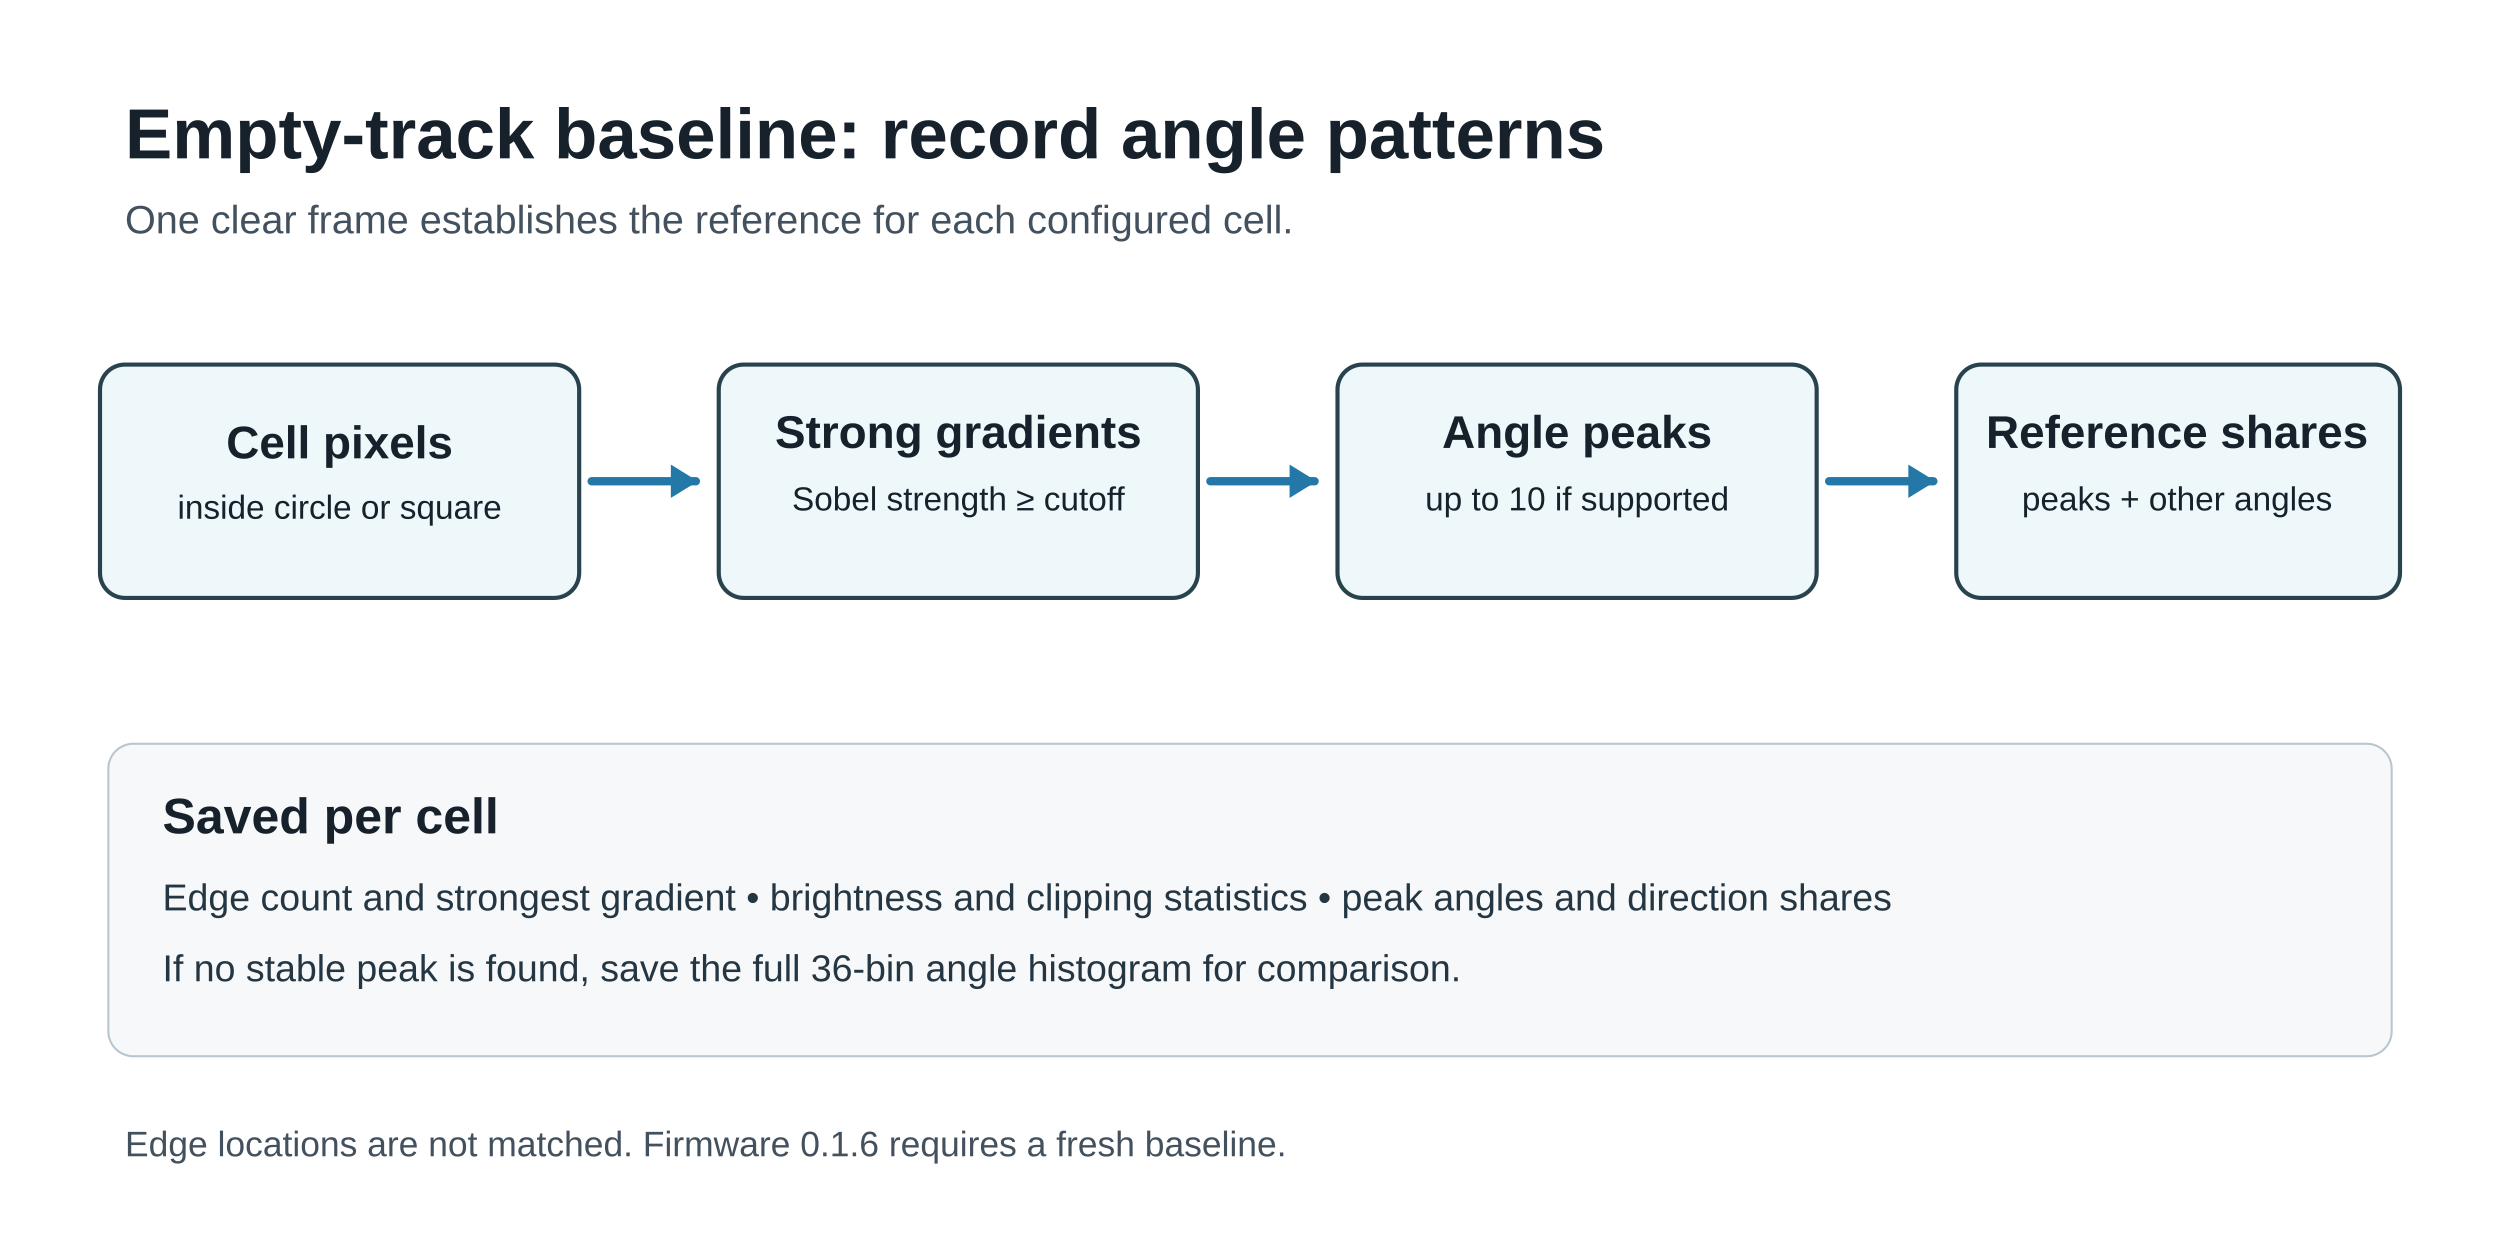
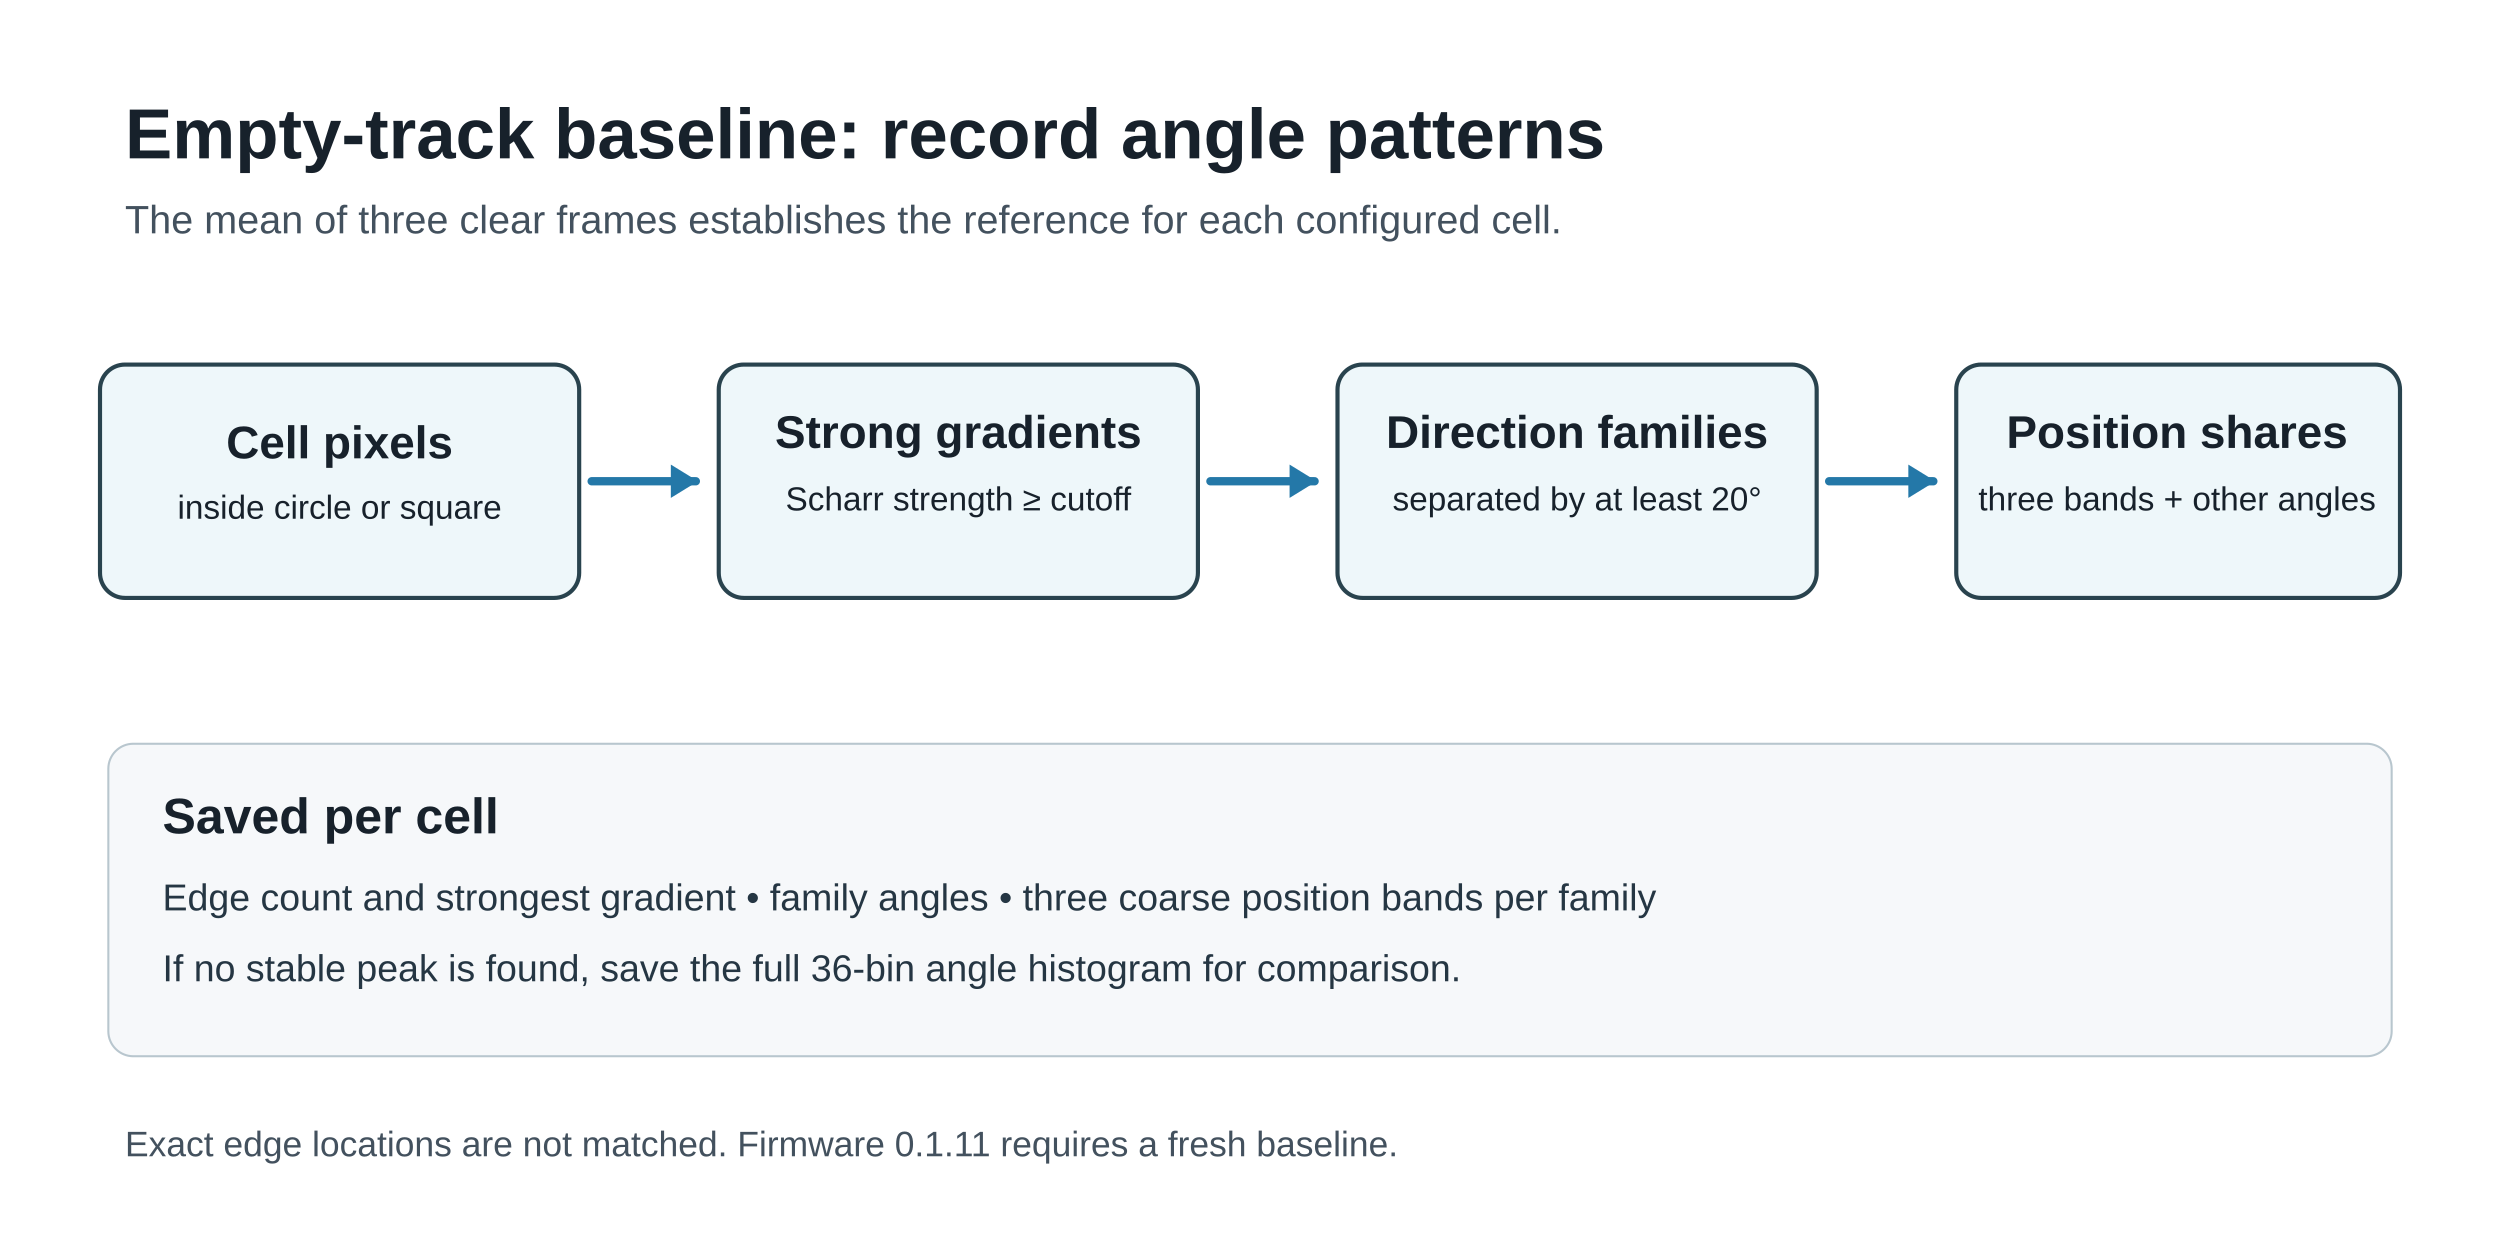
<svg xmlns="http://www.w3.org/2000/svg" width="1200" height="600" viewBox="0 0 1200 600" role="img" aria-labelledby="title desc">
  <rect width="1200" height="600" fill="#ffffff" />
  <text x="60" y="76" font-family="Arial,sans-serif" font-size="34" font-weight="700" fill="#17212b">Empty-track baseline: record angle patterns</text>
-   <text x="60" y="112" font-family="Arial,sans-serif" font-size="19" fill="#43515e">One clear frame establishes the reference for each configured cell.</text>
+   <text x="60" y="112" font-family="Arial,sans-serif" font-size="19" fill="#43515e">The mean of three clear frames establishes the reference for each configured cell.</text>
  <g font-family="Arial,sans-serif" text-anchor="middle" fill="#17212b">
    <rect x="48" y="175" width="230" height="112" rx="12" fill="#eef7fa" stroke="#29434e" stroke-width="2" />
    <text x="163" y="220" font-size="22" font-weight="700">Cell pixels</text>
    <text x="163" y="249" font-size="16">inside circle or square</text>
    <rect x="345" y="175" width="230" height="112" rx="12" fill="#eef7fa" stroke="#29434e" stroke-width="2" />
    <text x="460" y="215" font-size="22" font-weight="700">Strong gradients</text>
-     <text x="460" y="245" font-size="16">Sobel strength ≥ cutoff</text>
+     <text x="460" y="245" font-size="16">Scharr strength ≥ cutoff</text>
    <rect x="642" y="175" width="230" height="112" rx="12" fill="#eef7fa" stroke="#29434e" stroke-width="2" />
-     <text x="757" y="215" font-size="22" font-weight="700">Angle peaks</text>
-     <text x="757" y="245" font-size="16">up to 10 if supported</text>
+     <text x="757" y="215" font-size="22" font-weight="700">Direction families</text>
+     <text x="757" y="245" font-size="16">separated by at least 20°</text>
    <rect x="939" y="175" width="213" height="112" rx="12" fill="#eef7fa" stroke="#29434e" stroke-width="2" />
-     <text x="1045" y="215" font-size="22" font-weight="700">Reference shares</text>
-     <text x="1045" y="245" font-size="16">peaks + other angles</text>
+     <text x="1045" y="215" font-size="22" font-weight="700">Position shares</text>
+     <text x="1045" y="245" font-size="16">three bands + other angles</text>
  </g>
  <g stroke="#2478a8" stroke-width="4" fill="none" stroke-linecap="round">
    <path d="M284 231h50" />
    <path d="M581 231h50" />
    <path d="M878 231h50" />
  </g>
  <g fill="#2478a8">
    <path d="M335 231l-13-8v16z" />
    <path d="M632 231l-13-8v16z" />
    <path d="M929 231l-13-8v16z" />
  </g>
  <rect x="52" y="357" width="1096" height="150" rx="12" fill="#f6f8fa" stroke="#b8c6ce" />
  <text x="78" y="400" font-family="Arial,sans-serif" font-size="24" font-weight="700" fill="#17212b">Saved per cell</text>
-   <text x="78" y="437" font-family="Arial,sans-serif" font-size="18" fill="#253643">Edge count and strongest gradient • brightness and clipping statistics • peak angles and direction shares</text>
+   <text x="78" y="437" font-family="Arial,sans-serif" font-size="18" fill="#253643">Edge count and strongest gradient • family angles • three coarse position bands per family</text>
  <text x="78" y="471" font-family="Arial,sans-serif" font-size="18" fill="#253643">If no stable peak is found, save the full 36-bin angle histogram for comparison.</text>
-   <text x="60" y="555" font-family="Arial,sans-serif" font-size="17" fill="#43515e">Edge locations are not matched. Firmware 0.1.6 requires a fresh baseline.</text>
+   <text x="60" y="555" font-family="Arial,sans-serif" font-size="17" fill="#43515e">Exact edge locations are not matched. Firmware 0.1.11 requires a fresh baseline.</text>
</svg>
